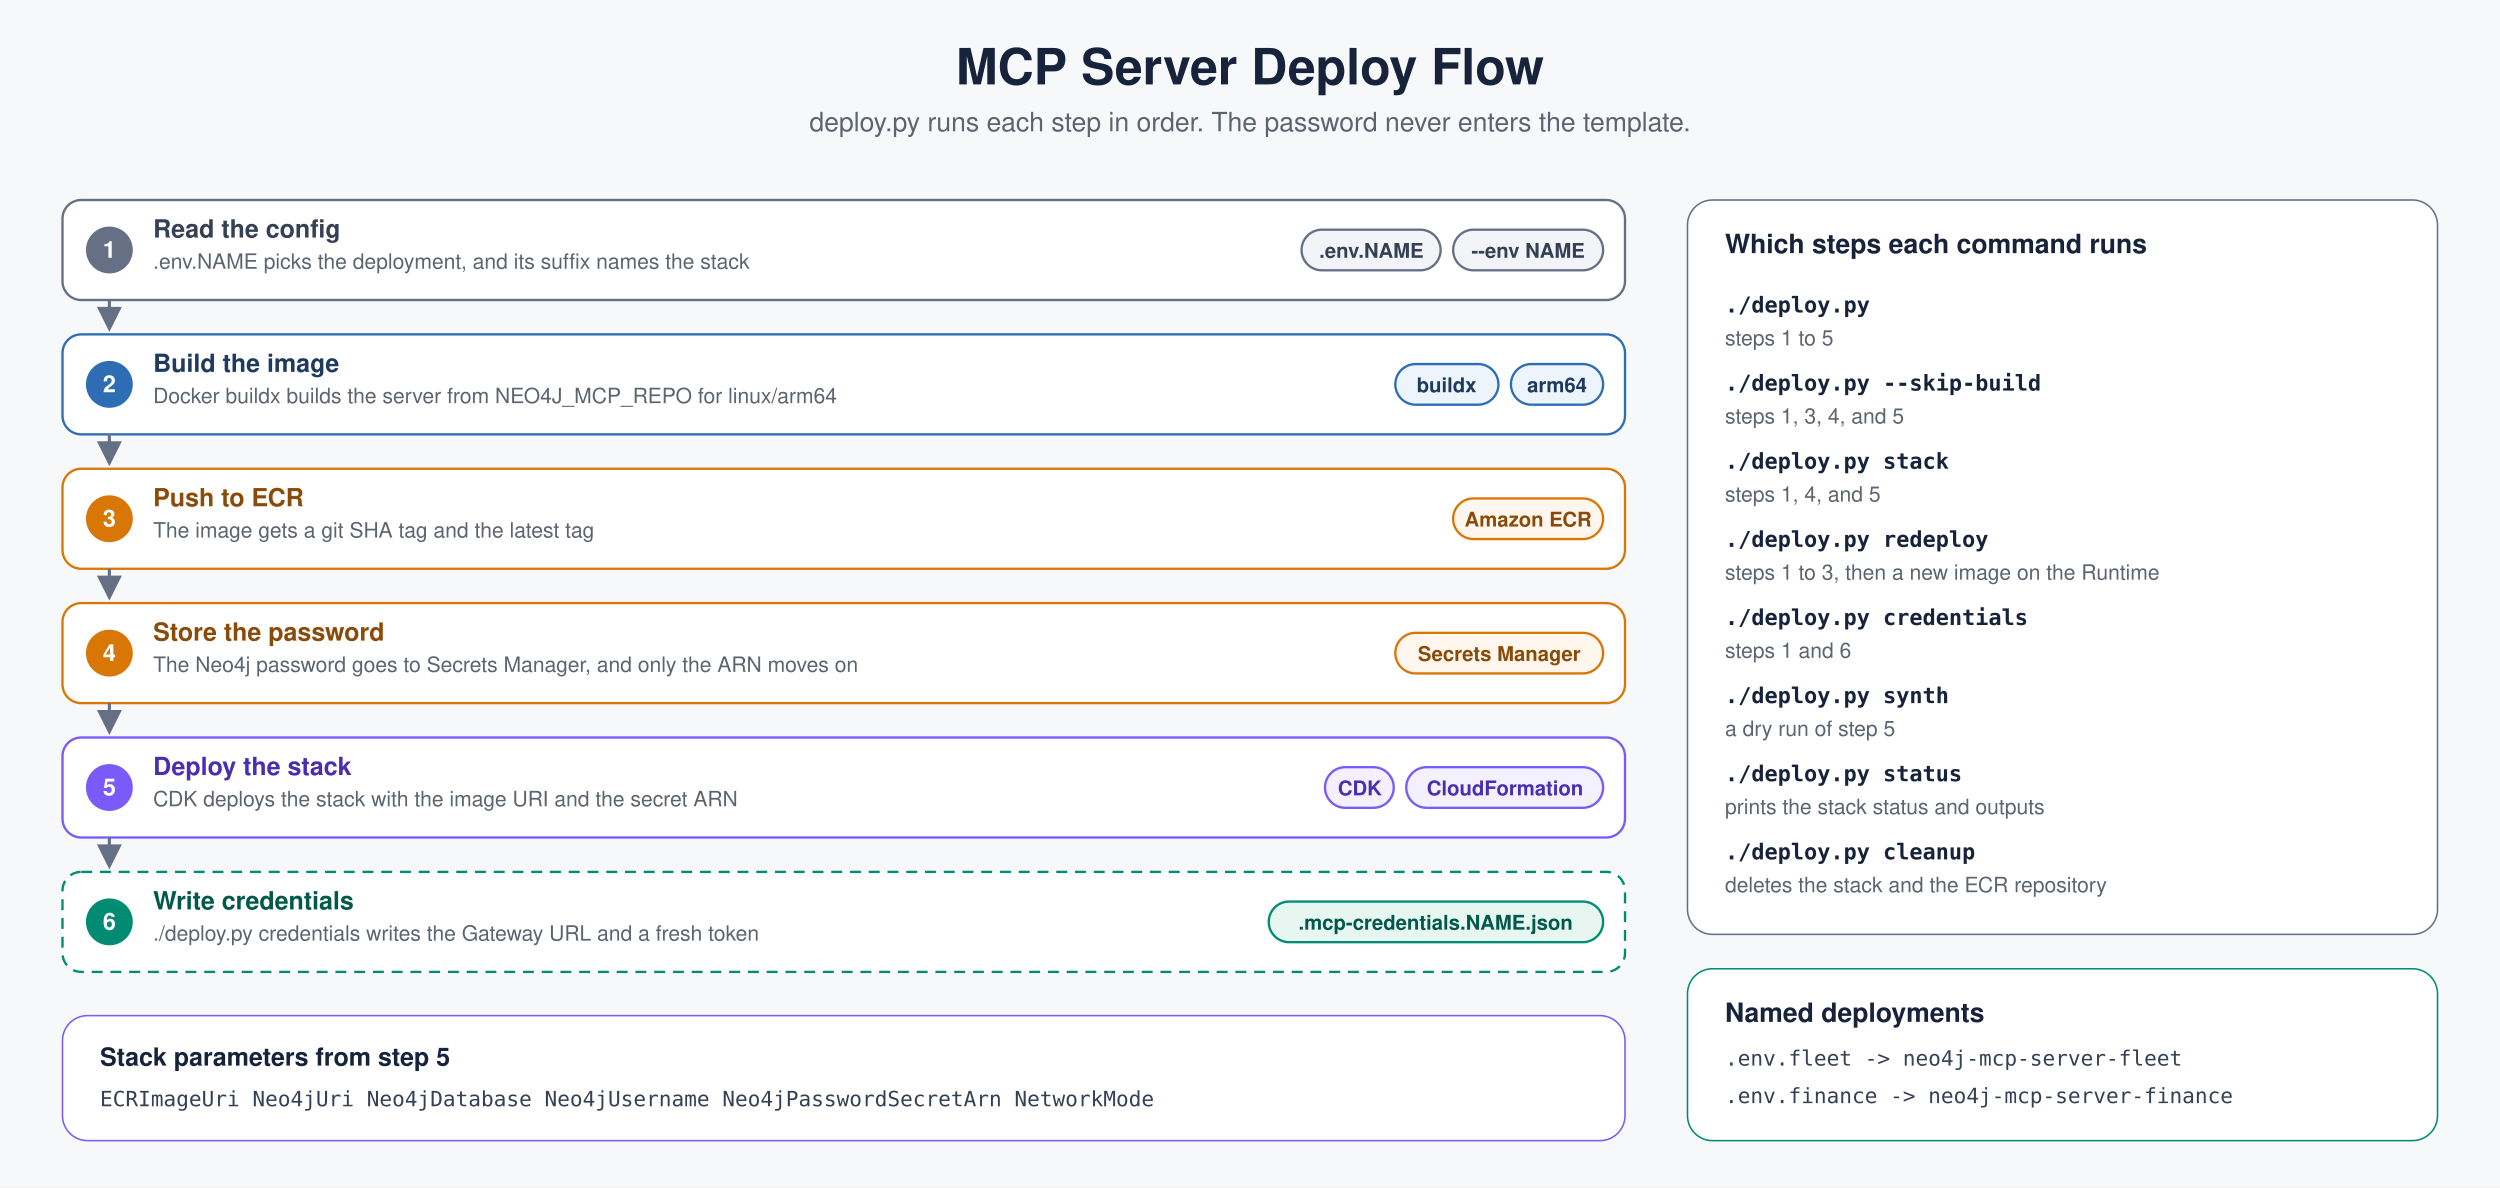
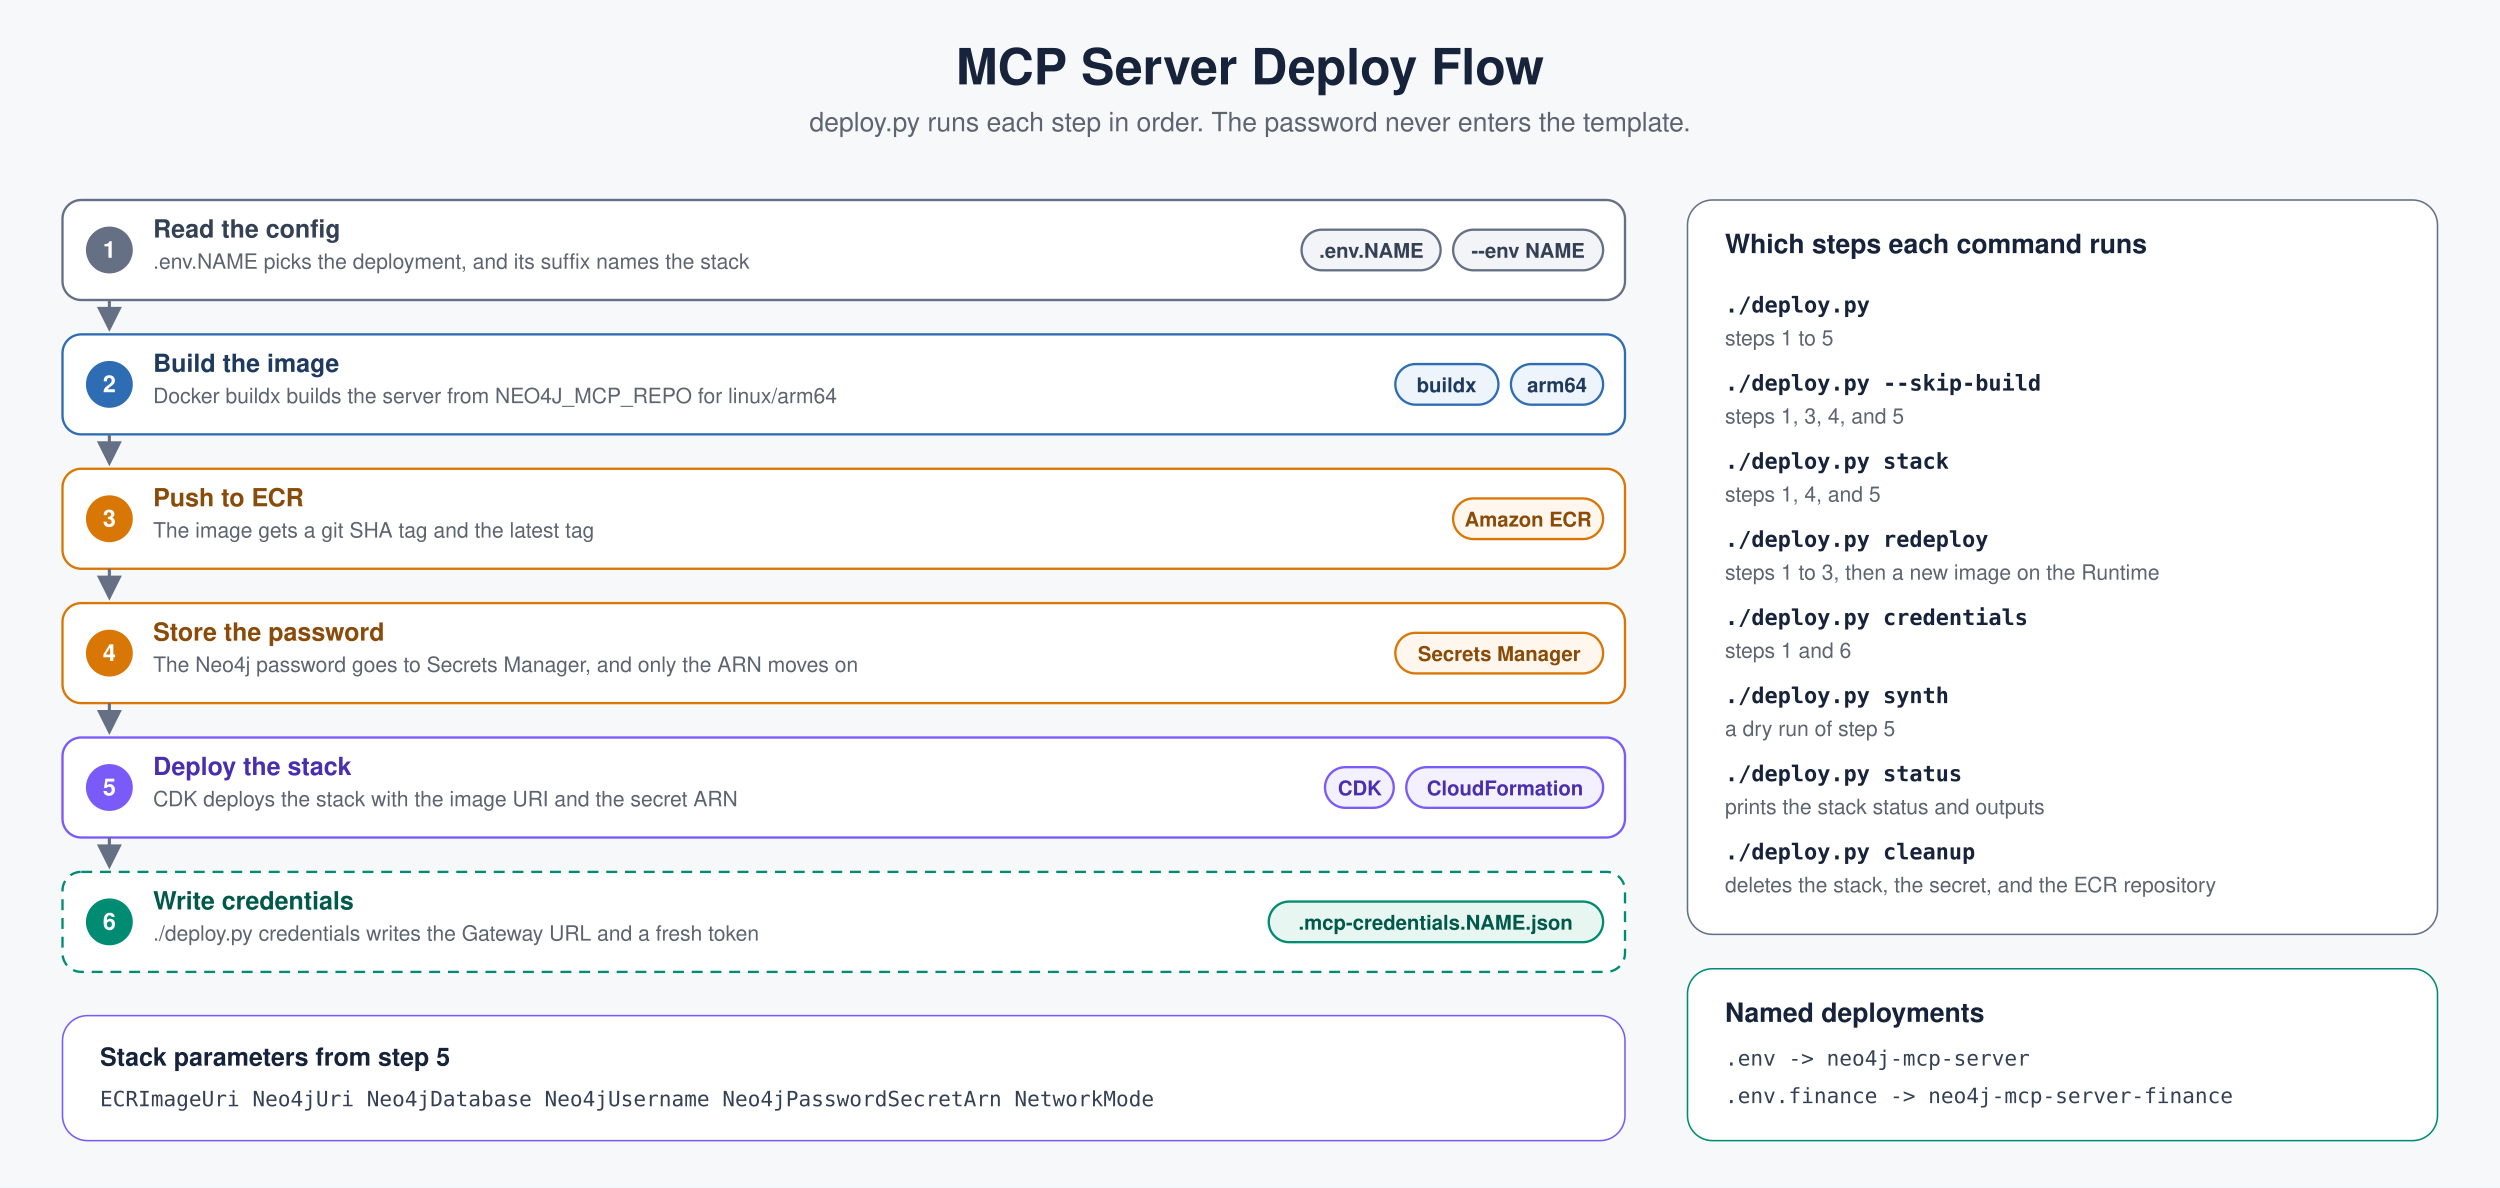
<svg xmlns="http://www.w3.org/2000/svg" width="1600" height="760" viewBox="0 0 1600 760" font-family="'Helvetica Neue', Helvetica, Arial, sans-serif">
  <defs>
    <filter id="shadow" x="-15%" y="-20%" width="130%" height="150%">
      <feDropShadow dx="0" dy="3" stdDeviation="6" flood-color="#101828" flood-opacity="0.10" />
    </filter>
    <marker id="a-blue" viewBox="0 0 10 10" refX="8.5" refY="5" markerWidth="8" markerHeight="8" orient="auto-start-reverse">
      <path d="M0,0 L10,5 L0,10 Z" fill="#2E6DB4" />
    </marker>
    <marker id="a-teal" viewBox="0 0 10 10" refX="8.5" refY="5" markerWidth="8" markerHeight="8" orient="auto-start-reverse">
      <path d="M0,0 L10,5 L0,10 Z" fill="#008C72" />
    </marker>
    <marker id="a-orange" viewBox="0 0 10 10" refX="8.5" refY="5" markerWidth="8" markerHeight="8" orient="auto-start-reverse">
      <path d="M0,0 L10,5 L0,10 Z" fill="#D97706" />
    </marker>
    <marker id="a-purple" viewBox="0 0 10 10" refX="8.5" refY="5" markerWidth="8" markerHeight="8" orient="auto-start-reverse">
      <path d="M0,0 L10,5 L0,10 Z" fill="#7A5AF8" />
    </marker>
    <marker id="a-pink" viewBox="0 0 10 10" refX="8.5" refY="5" markerWidth="8" markerHeight="8" orient="auto-start-reverse">
      <path d="M0,0 L10,5 L0,10 Z" fill="#C11574" />
    </marker>
    <marker id="a-slate" viewBox="0 0 10 10" refX="8.5" refY="5" markerWidth="8" markerHeight="8" orient="auto-start-reverse">
      <path d="M0,0 L10,5 L0,10 Z" fill="#667085" />
    </marker>
  </defs>
  <rect width="1600" height="760" fill="#F7F8FA" />
  <text x="800" y="54" text-anchor="middle" font-size="32" font-weight="700" fill="#16233A">MCP Server Deploy Flow</text>
  <text x="800" y="84" text-anchor="middle" font-size="17" fill="#5C6470">deploy.py runs each step in order. The password never enters the template.</text>
  <rect x="40" y="128" width="1000" height="64" rx="12" fill="#FFFFFF" stroke="#667085" stroke-width="1.5" />
  <circle cx="70" cy="160.0" r="15" fill="#667085" />
  <text x="70" y="165.0" font-size="15" font-weight="700" fill="#FFFFFF" text-anchor="middle">1</text>
  <text x="98" y="152" font-size="16" font-weight="700" fill="#344054" text-anchor="start">Read the config</text>
  <text x="98" y="172" font-size="13.5" font-weight="400" fill="#5C6470" text-anchor="start">.env.NAME picks the deployment, and its suffix names the stack</text>
  <rect x="930" y="147.0" width="96" height="26" rx="13" fill="#F2F4F7" stroke="#667085" stroke-width="1.5" />
  <text x="978.0" y="165.0" font-size="13" font-weight="600" fill="#344054" text-anchor="middle">--env NAME</text>
  <rect x="833" y="147.0" width="89" height="26" rx="13" fill="#F2F4F7" stroke="#667085" stroke-width="1.5" />
  <text x="877.7" y="165.0" font-size="13" font-weight="600" fill="#344054" text-anchor="middle">.env.NAME</text>
  <path d="M70,192 V210" fill="none" stroke="#667085" stroke-width="2" marker-end="url(#a-slate)" />
  <rect x="40" y="214" width="1000" height="64" rx="12" fill="#FFFFFF" stroke="#2E6DB4" stroke-width="1.5" />
  <circle cx="70" cy="246.0" r="15" fill="#2E6DB4" />
  <text x="70" y="251.0" font-size="15" font-weight="700" fill="#FFFFFF" text-anchor="middle">2</text>
  <text x="98" y="238" font-size="16" font-weight="700" fill="#1E3A5F" text-anchor="start">Build the image</text>
  <text x="98" y="258" font-size="13.5" font-weight="400" fill="#5C6470" text-anchor="start">Docker buildx builds the server from NEO4J_MCP_REPO for linux/arm64</text>
  <rect x="967" y="233.0" width="59" height="26" rx="13" fill="#EEF4FB" stroke="#2E6DB4" stroke-width="1.5" />
  <text x="996.5" y="251.0" font-size="13" font-weight="600" fill="#1E3A5F" text-anchor="middle">arm64</text>
  <rect x="893" y="233.0" width="66" height="26" rx="13" fill="#EEF4FB" stroke="#2E6DB4" stroke-width="1.5" />
  <text x="925.8" y="251.0" font-size="13" font-weight="600" fill="#1E3A5F" text-anchor="middle">buildx</text>
  <path d="M70,278 V296" fill="none" stroke="#667085" stroke-width="2" marker-end="url(#a-slate)" />
  <rect x="40" y="300" width="1000" height="64" rx="12" fill="#FFFFFF" stroke="#D97706" stroke-width="1.5" />
  <circle cx="70" cy="332.0" r="15" fill="#D97706" />
  <text x="70" y="337.0" font-size="15" font-weight="700" fill="#FFFFFF" text-anchor="middle">3</text>
  <text x="98" y="324" font-size="16" font-weight="700" fill="#8A4B08" text-anchor="start">Push to ECR</text>
  <text x="98" y="344" font-size="13.5" font-weight="400" fill="#5C6470" text-anchor="start">The image gets a git SHA tag and the latest tag</text>
  <rect x="930" y="319.0" width="96" height="26" rx="13" fill="#FFF7ED" stroke="#D97706" stroke-width="1.5" />
  <text x="978.0" y="337.0" font-size="13" font-weight="600" fill="#8A4B08" text-anchor="middle">Amazon ECR</text>
  <path d="M70,364 V382" fill="none" stroke="#667085" stroke-width="2" marker-end="url(#a-slate)" />
  <rect x="40" y="386" width="1000" height="64" rx="12" fill="#FFFFFF" stroke="#D97706" stroke-width="1.5" />
  <circle cx="70" cy="418.0" r="15" fill="#D97706" />
  <text x="70" y="423.0" font-size="15" font-weight="700" fill="#FFFFFF" text-anchor="middle">4</text>
  <text x="98" y="410" font-size="16" font-weight="700" fill="#8A4B08" text-anchor="start">Store the password</text>
  <text x="98" y="430" font-size="13.5" font-weight="400" fill="#5C6470" text-anchor="start">The Neo4j password goes to Secrets Manager, and only the ARN moves on</text>
  <rect x="893" y="405.0" width="133" height="26" rx="13" fill="#FFF7ED" stroke="#D97706" stroke-width="1.5" />
  <text x="959.5" y="423.0" font-size="13" font-weight="600" fill="#8A4B08" text-anchor="middle">Secrets Manager</text>
  <path d="M70,450 V468" fill="none" stroke="#667085" stroke-width="2" marker-end="url(#a-slate)" />
  <rect x="40" y="472" width="1000" height="64" rx="12" fill="#FFFFFF" stroke="#7A5AF8" stroke-width="1.5" />
  <circle cx="70" cy="504.0" r="15" fill="#7A5AF8" />
  <text x="70" y="509.0" font-size="15" font-weight="700" fill="#FFFFFF" text-anchor="middle">5</text>
  <text x="98" y="496" font-size="16" font-weight="700" fill="#4A2EB0" text-anchor="start">Deploy the stack</text>
  <text x="98" y="516" font-size="13.5" font-weight="400" fill="#5C6470" text-anchor="start">CDK deploys the stack with the image URI and the secret ARN</text>
  <rect x="900" y="491.0" width="126" height="26" rx="13" fill="#F3F0FF" stroke="#7A5AF8" stroke-width="1.5" />
  <text x="963.2" y="509.0" font-size="13" font-weight="600" fill="#4A2EB0" text-anchor="middle">CloudFormation</text>
  <rect x="848" y="491.0" width="44" height="26" rx="13" fill="#F3F0FF" stroke="#7A5AF8" stroke-width="1.5" />
  <text x="870.3" y="509.0" font-size="13" font-weight="600" fill="#4A2EB0" text-anchor="middle">CDK</text>
  <path d="M70,536 V554" fill="none" stroke="#667085" stroke-width="2" marker-end="url(#a-slate)" />
  <rect x="40" y="558" width="1000" height="64" rx="12" fill="#FFFFFF" stroke="#008C72" stroke-width="1.5" stroke-dasharray="7 5" />
  <circle cx="70" cy="590.0" r="15" fill="#008C72" />
  <text x="70" y="595.0" font-size="15" font-weight="700" fill="#FFFFFF" text-anchor="middle">6</text>
  <text x="98" y="582" font-size="16" font-weight="700" fill="#00594A" text-anchor="start">Write credentials</text>
  <text x="98" y="602" font-size="13.5" font-weight="400" fill="#5C6470" text-anchor="start">./deploy.py credentials writes the Gateway URL and a fresh token</text>
  <rect x="812" y="577.0" width="214" height="26" rx="13" fill="#E8F6F2" stroke="#008C72" stroke-width="1.5" />
  <text x="918.8" y="595.0" font-size="13" font-weight="600" fill="#00594A" text-anchor="middle">.mcp-credentials.NAME.json</text>
  <rect x="40" y="650" width="1000" height="80" rx="16" fill="#FFFFFF" stroke="#7A5AF8" stroke-width="1" />
  <text x="64" y="682" font-size="16" font-weight="700" fill="#16233A" text-anchor="start">Stack parameters from step 5</text>
  <text x="64" y="708" font-size="13.5" font-weight="400" fill="#344054" text-anchor="start" font-family="Menlo, Consolas, monospace">ECRImageUri  Neo4jUri  Neo4jDatabase  Neo4jUsername  Neo4jPasswordSecretArn  NetworkMode</text>
  <rect x="1080" y="128" width="480" height="470" rx="16" fill="#FFFFFF" stroke="#667085" stroke-width="1" />
  <text x="1104" y="162" font-size="17" font-weight="700" fill="#16233A" text-anchor="start">Which steps each command runs</text>
  <text x="1104" y="200" font-size="14" font-weight="600" fill="#16233A" text-anchor="start" font-family="Menlo, Consolas, monospace">./deploy.py</text>
  <text x="1104" y="221" font-size="13.5" font-weight="400" fill="#5C6470" text-anchor="start">steps 1 to 5</text>
  <text x="1104" y="250" font-size="14" font-weight="600" fill="#16233A" text-anchor="start" font-family="Menlo, Consolas, monospace">./deploy.py --skip-build</text>
  <text x="1104" y="271" font-size="13.5" font-weight="400" fill="#5C6470" text-anchor="start">steps 1, 3, 4, and 5</text>
  <text x="1104" y="300" font-size="14" font-weight="600" fill="#16233A" text-anchor="start" font-family="Menlo, Consolas, monospace">./deploy.py stack</text>
  <text x="1104" y="321" font-size="13.5" font-weight="400" fill="#5C6470" text-anchor="start">steps 1, 4, and 5</text>
  <text x="1104" y="350" font-size="14" font-weight="600" fill="#16233A" text-anchor="start" font-family="Menlo, Consolas, monospace">./deploy.py redeploy</text>
  <text x="1104" y="371" font-size="13.5" font-weight="400" fill="#5C6470" text-anchor="start">steps 1 to 3, then a new image on the Runtime</text>
  <text x="1104" y="400" font-size="14" font-weight="600" fill="#16233A" text-anchor="start" font-family="Menlo, Consolas, monospace">./deploy.py credentials</text>
  <text x="1104" y="421" font-size="13.5" font-weight="400" fill="#5C6470" text-anchor="start">steps 1 and 6</text>
  <text x="1104" y="450" font-size="14" font-weight="600" fill="#16233A" text-anchor="start" font-family="Menlo, Consolas, monospace">./deploy.py synth</text>
  <text x="1104" y="471" font-size="13.5" font-weight="400" fill="#5C6470" text-anchor="start">a dry run of step 5</text>
  <text x="1104" y="500" font-size="14" font-weight="600" fill="#16233A" text-anchor="start" font-family="Menlo, Consolas, monospace">./deploy.py status</text>
  <text x="1104" y="521" font-size="13.5" font-weight="400" fill="#5C6470" text-anchor="start">prints the stack status and outputs</text>
  <text x="1104" y="550" font-size="14" font-weight="600" fill="#16233A" text-anchor="start" font-family="Menlo, Consolas, monospace">./deploy.py cleanup</text>
-   <text x="1104" y="571" font-size="13.5" font-weight="400" fill="#5C6470" text-anchor="start">deletes the stack and the ECR repository</text>
+   <text x="1104" y="571" font-size="13.5" font-weight="400" fill="#5C6470" text-anchor="start">deletes the stack, the secret, and the ECR repository</text>
  <rect x="1080" y="620" width="480" height="110" rx="16" fill="#FFFFFF" stroke="#008C72" stroke-width="1" />
  <text x="1104" y="654" font-size="17" font-weight="700" fill="#16233A" text-anchor="start">Named deployments</text>
-   <text x="1104" y="682" font-size="13.5" font-weight="400" fill="#344054" text-anchor="start" font-family="Menlo, Consolas, monospace">.env.fleet  -&gt;  neo4j-mcp-server-fleet</text>
+   <text x="1104" y="682" font-size="13.5" font-weight="400" fill="#344054" text-anchor="start" font-family="Menlo, Consolas, monospace">.env  -&gt;  neo4j-mcp-server</text>
  <text x="1104" y="706" font-size="13.5" font-weight="400" fill="#344054" text-anchor="start" font-family="Menlo, Consolas, monospace">.env.finance  -&gt;  neo4j-mcp-server-finance</text>
</svg>
